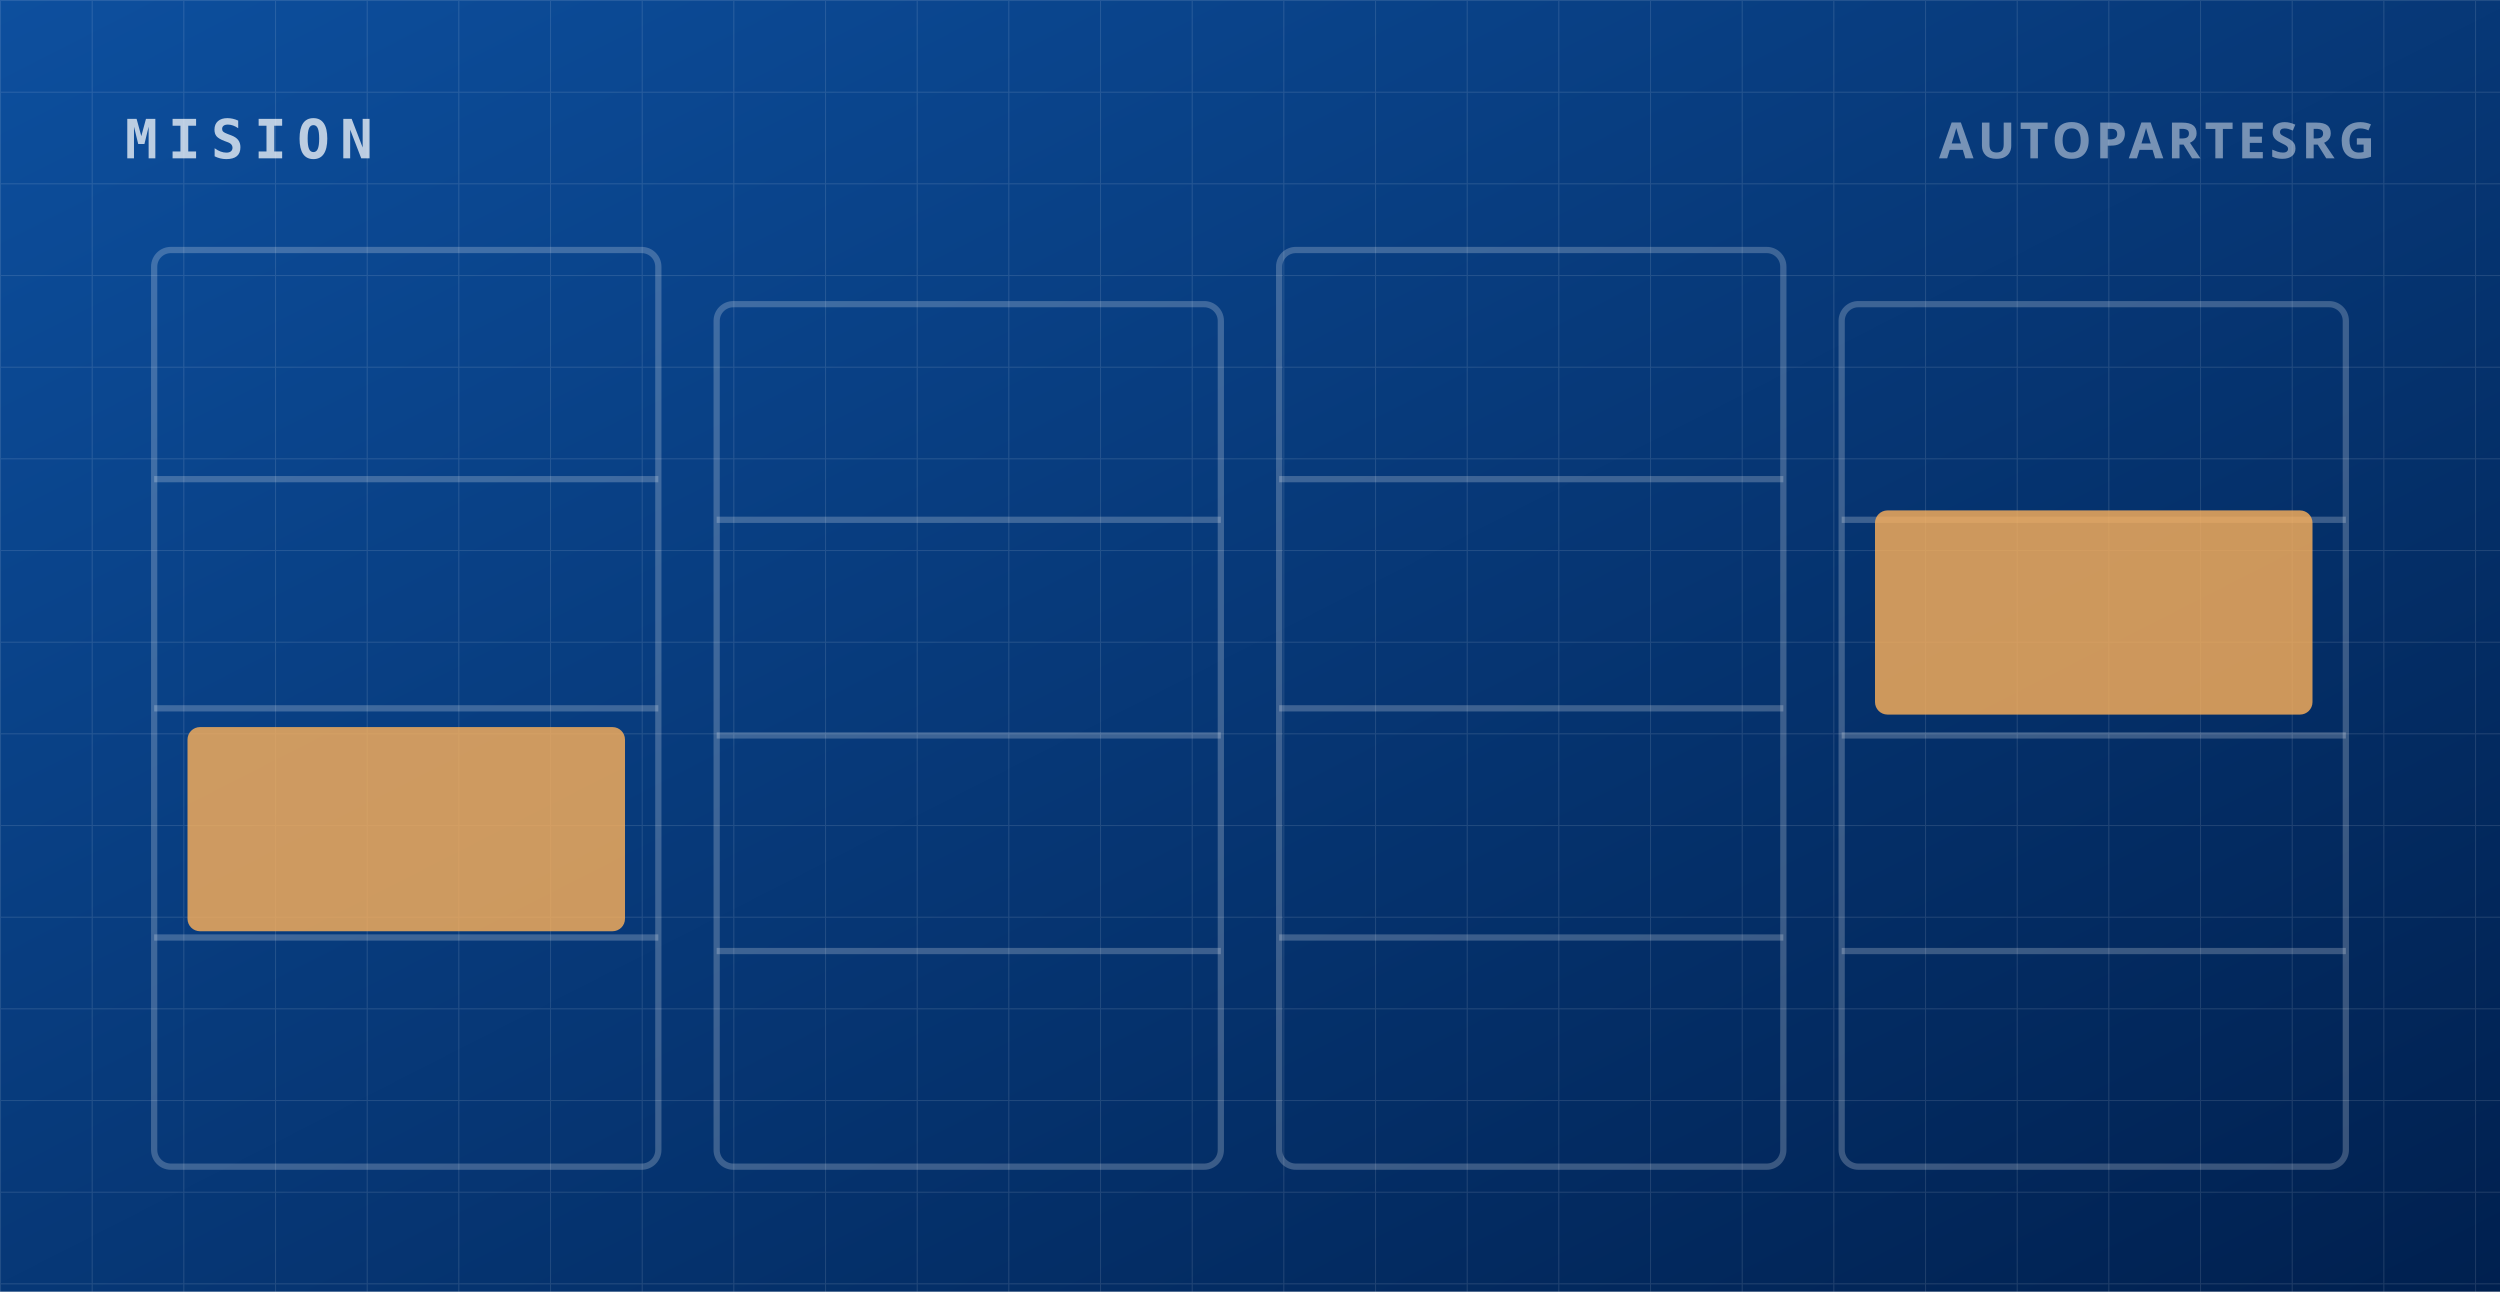
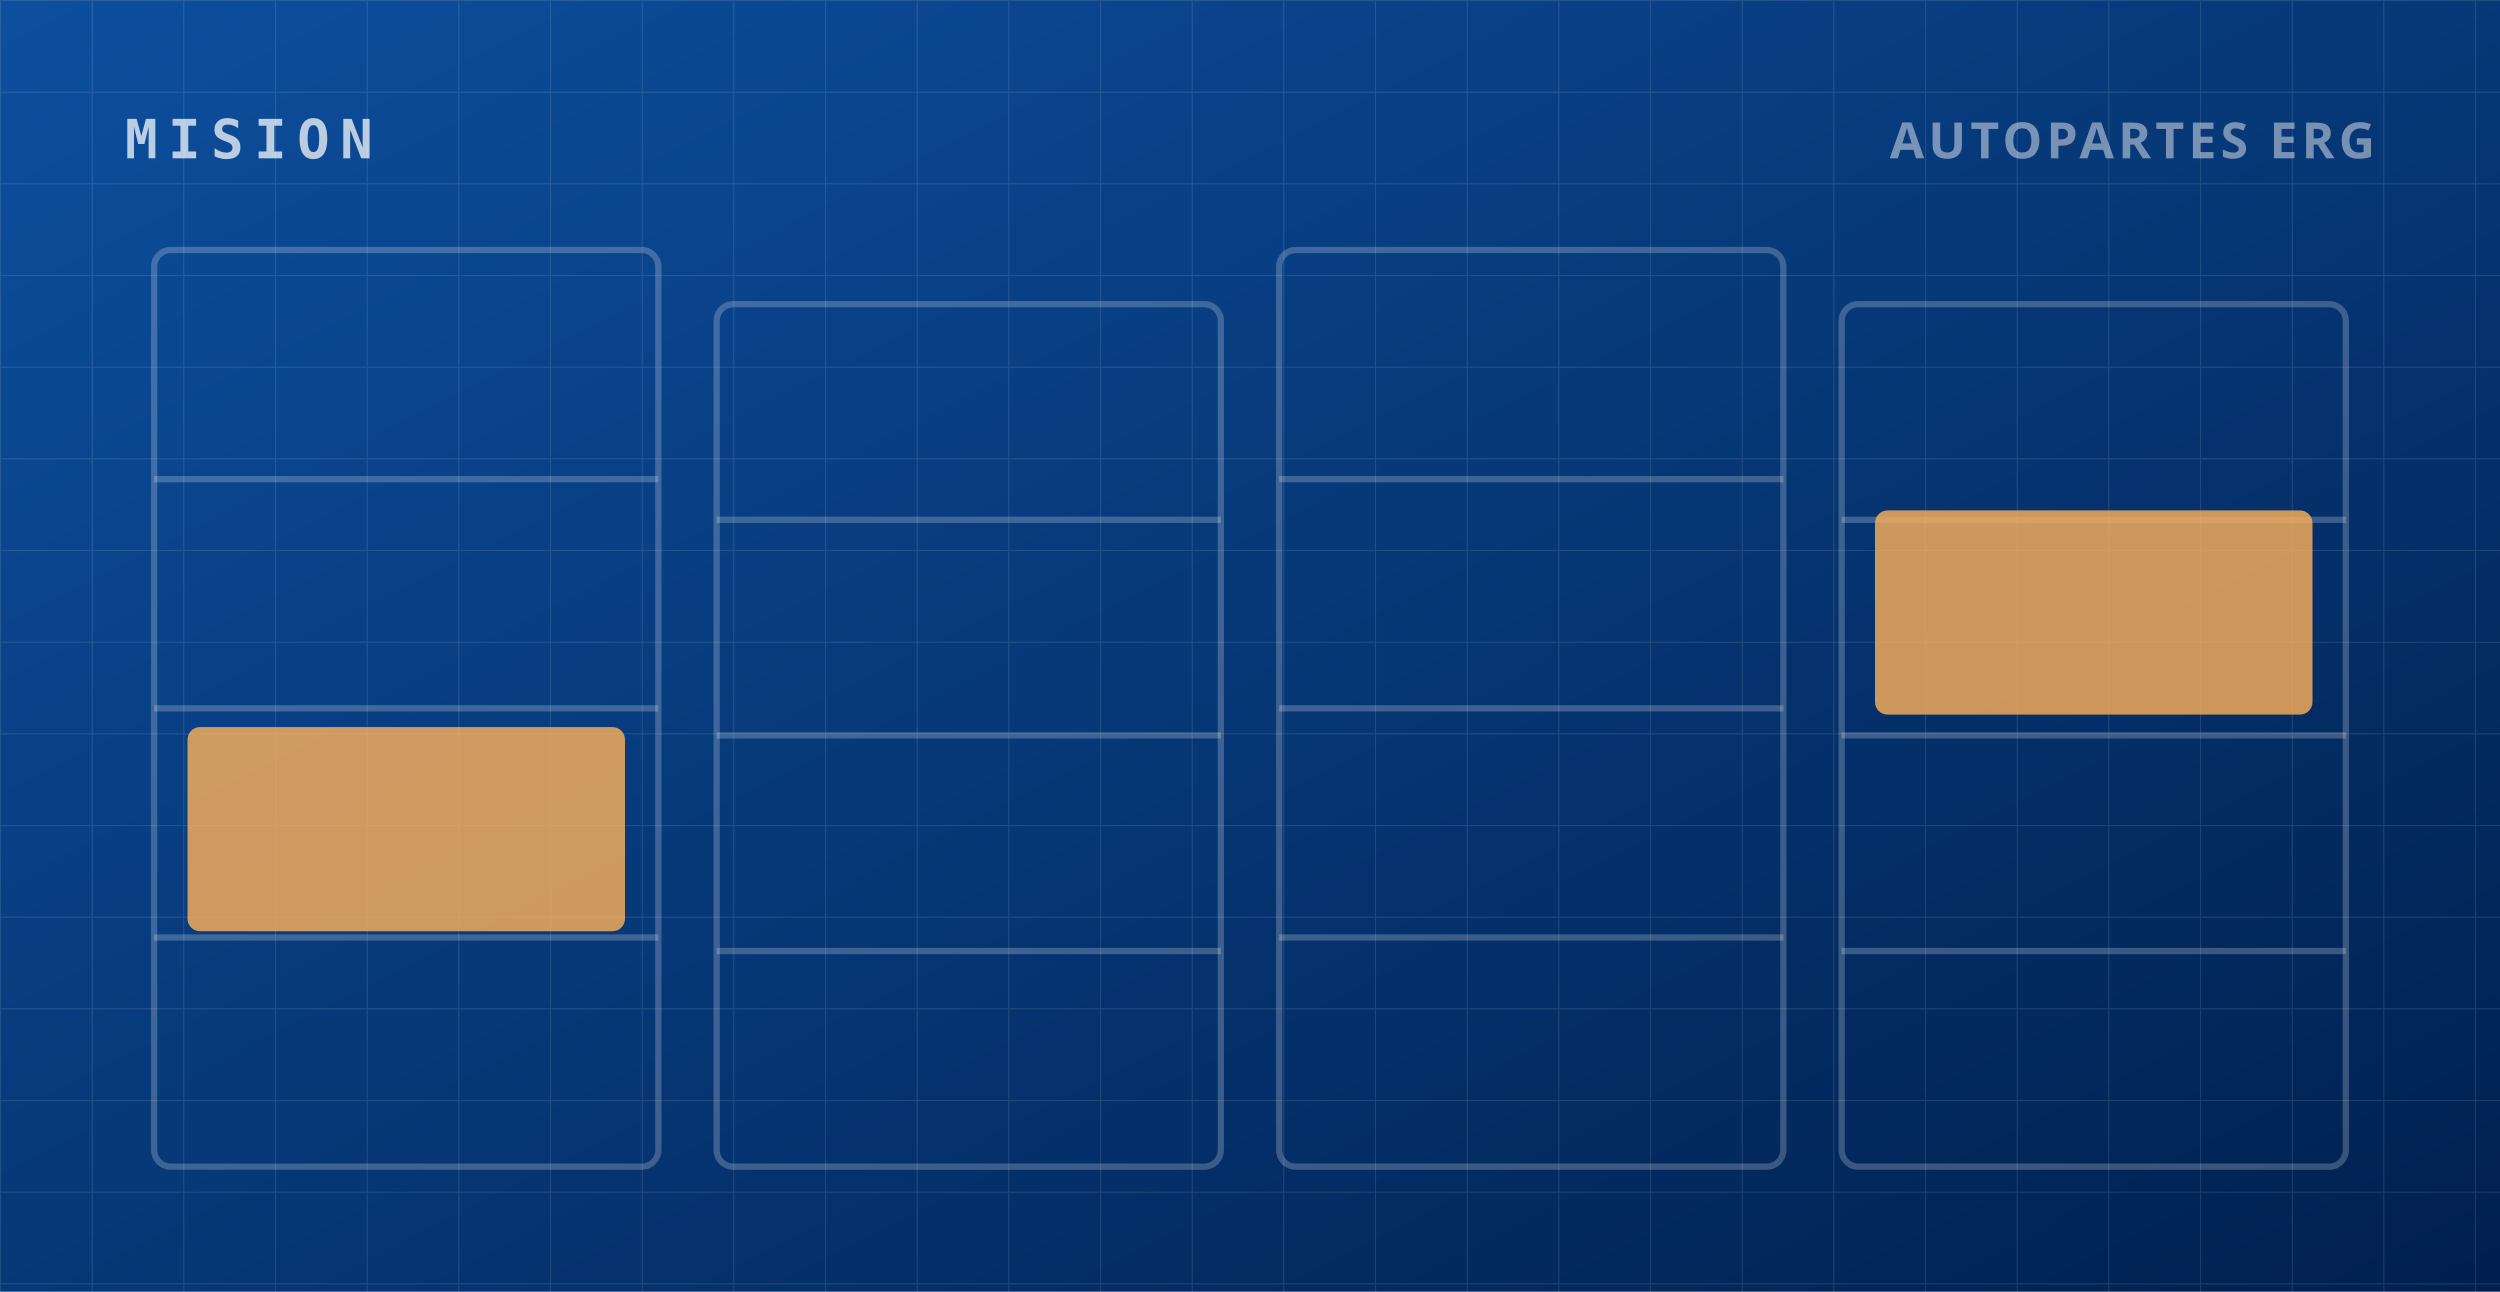
<svg xmlns="http://www.w3.org/2000/svg" viewBox="0 0 1200 620" width="1200" height="620" role="img">
  <defs>
    <linearGradient id="ng" x1="0" y1="0" x2="1" y2="1">
      <stop offset="0" stop-color="#0d4f9e" />
      <stop offset="1" stop-color="#00204f" />
    </linearGradient>
    <pattern id="nr" width="44" height="44" patternUnits="userSpaceOnUse">
      <path d="M44 0H0V44" fill="none" stroke="#ffffff" stroke-opacity="0.11" stroke-width="1" />
    </pattern>
  </defs>
  <rect width="1200" height="620" fill="url(#ng)" />
  <rect width="1200" height="620" fill="url(#nr)" />
  <g stroke="#ffffff" stroke-opacity="0.22" stroke-width="3" fill="none">
    <rect x="74" y="120" width="242" height="440" rx="8" />
    <path d="M74 230h242" />
    <path d="M74 340h242" />
    <path d="M74 450h242" />
    <rect x="344" y="146" width="242" height="414" rx="8" />
    <path d="M344 249.5h242" />
    <path d="M344 353h242" />
    <path d="M344 456.5h242" />
    <rect x="614" y="120" width="242" height="440" rx="8" />
    <path d="M614 230h242" />
    <path d="M614 340h242" />
    <path d="M614 450h242" />
    <rect x="884" y="146" width="242" height="414" rx="8" />
    <path d="M884 249.5h242" />
    <path d="M884 353h242" />
    <path d="M884 456.5h242" />
  </g>
  <rect x="90" y="349" width="210" height="98" rx="6" fill="#ffb159" fill-opacity="0.8" />
  <rect x="900" y="245" width="210" height="98" rx="6" fill="#ffb159" fill-opacity="0.8" />
  <text x="60" y="76" font-family="'JetBrains Mono',ui-monospace,monospace" font-size="26" font-weight="700" fill="#ffffff" fill-opacity="0.72" letter-spacing="5">MISION</text>
-   <text x="1140" y="76" text-anchor="end" font-family="'Hanken Grotesk',system-ui,sans-serif" font-size="24" font-weight="700" fill="#ffffff" fill-opacity="0.45" letter-spacing="2">AUTOPARTESRG</text>
+   <text x="1140" y="76" text-anchor="end" font-family="'Hanken Grotesk',system-ui,sans-serif" font-size="24" font-weight="700" fill="#ffffff" fill-opacity="0.45" letter-spacing="2">AUTOPARTES ERG</text>
</svg>
